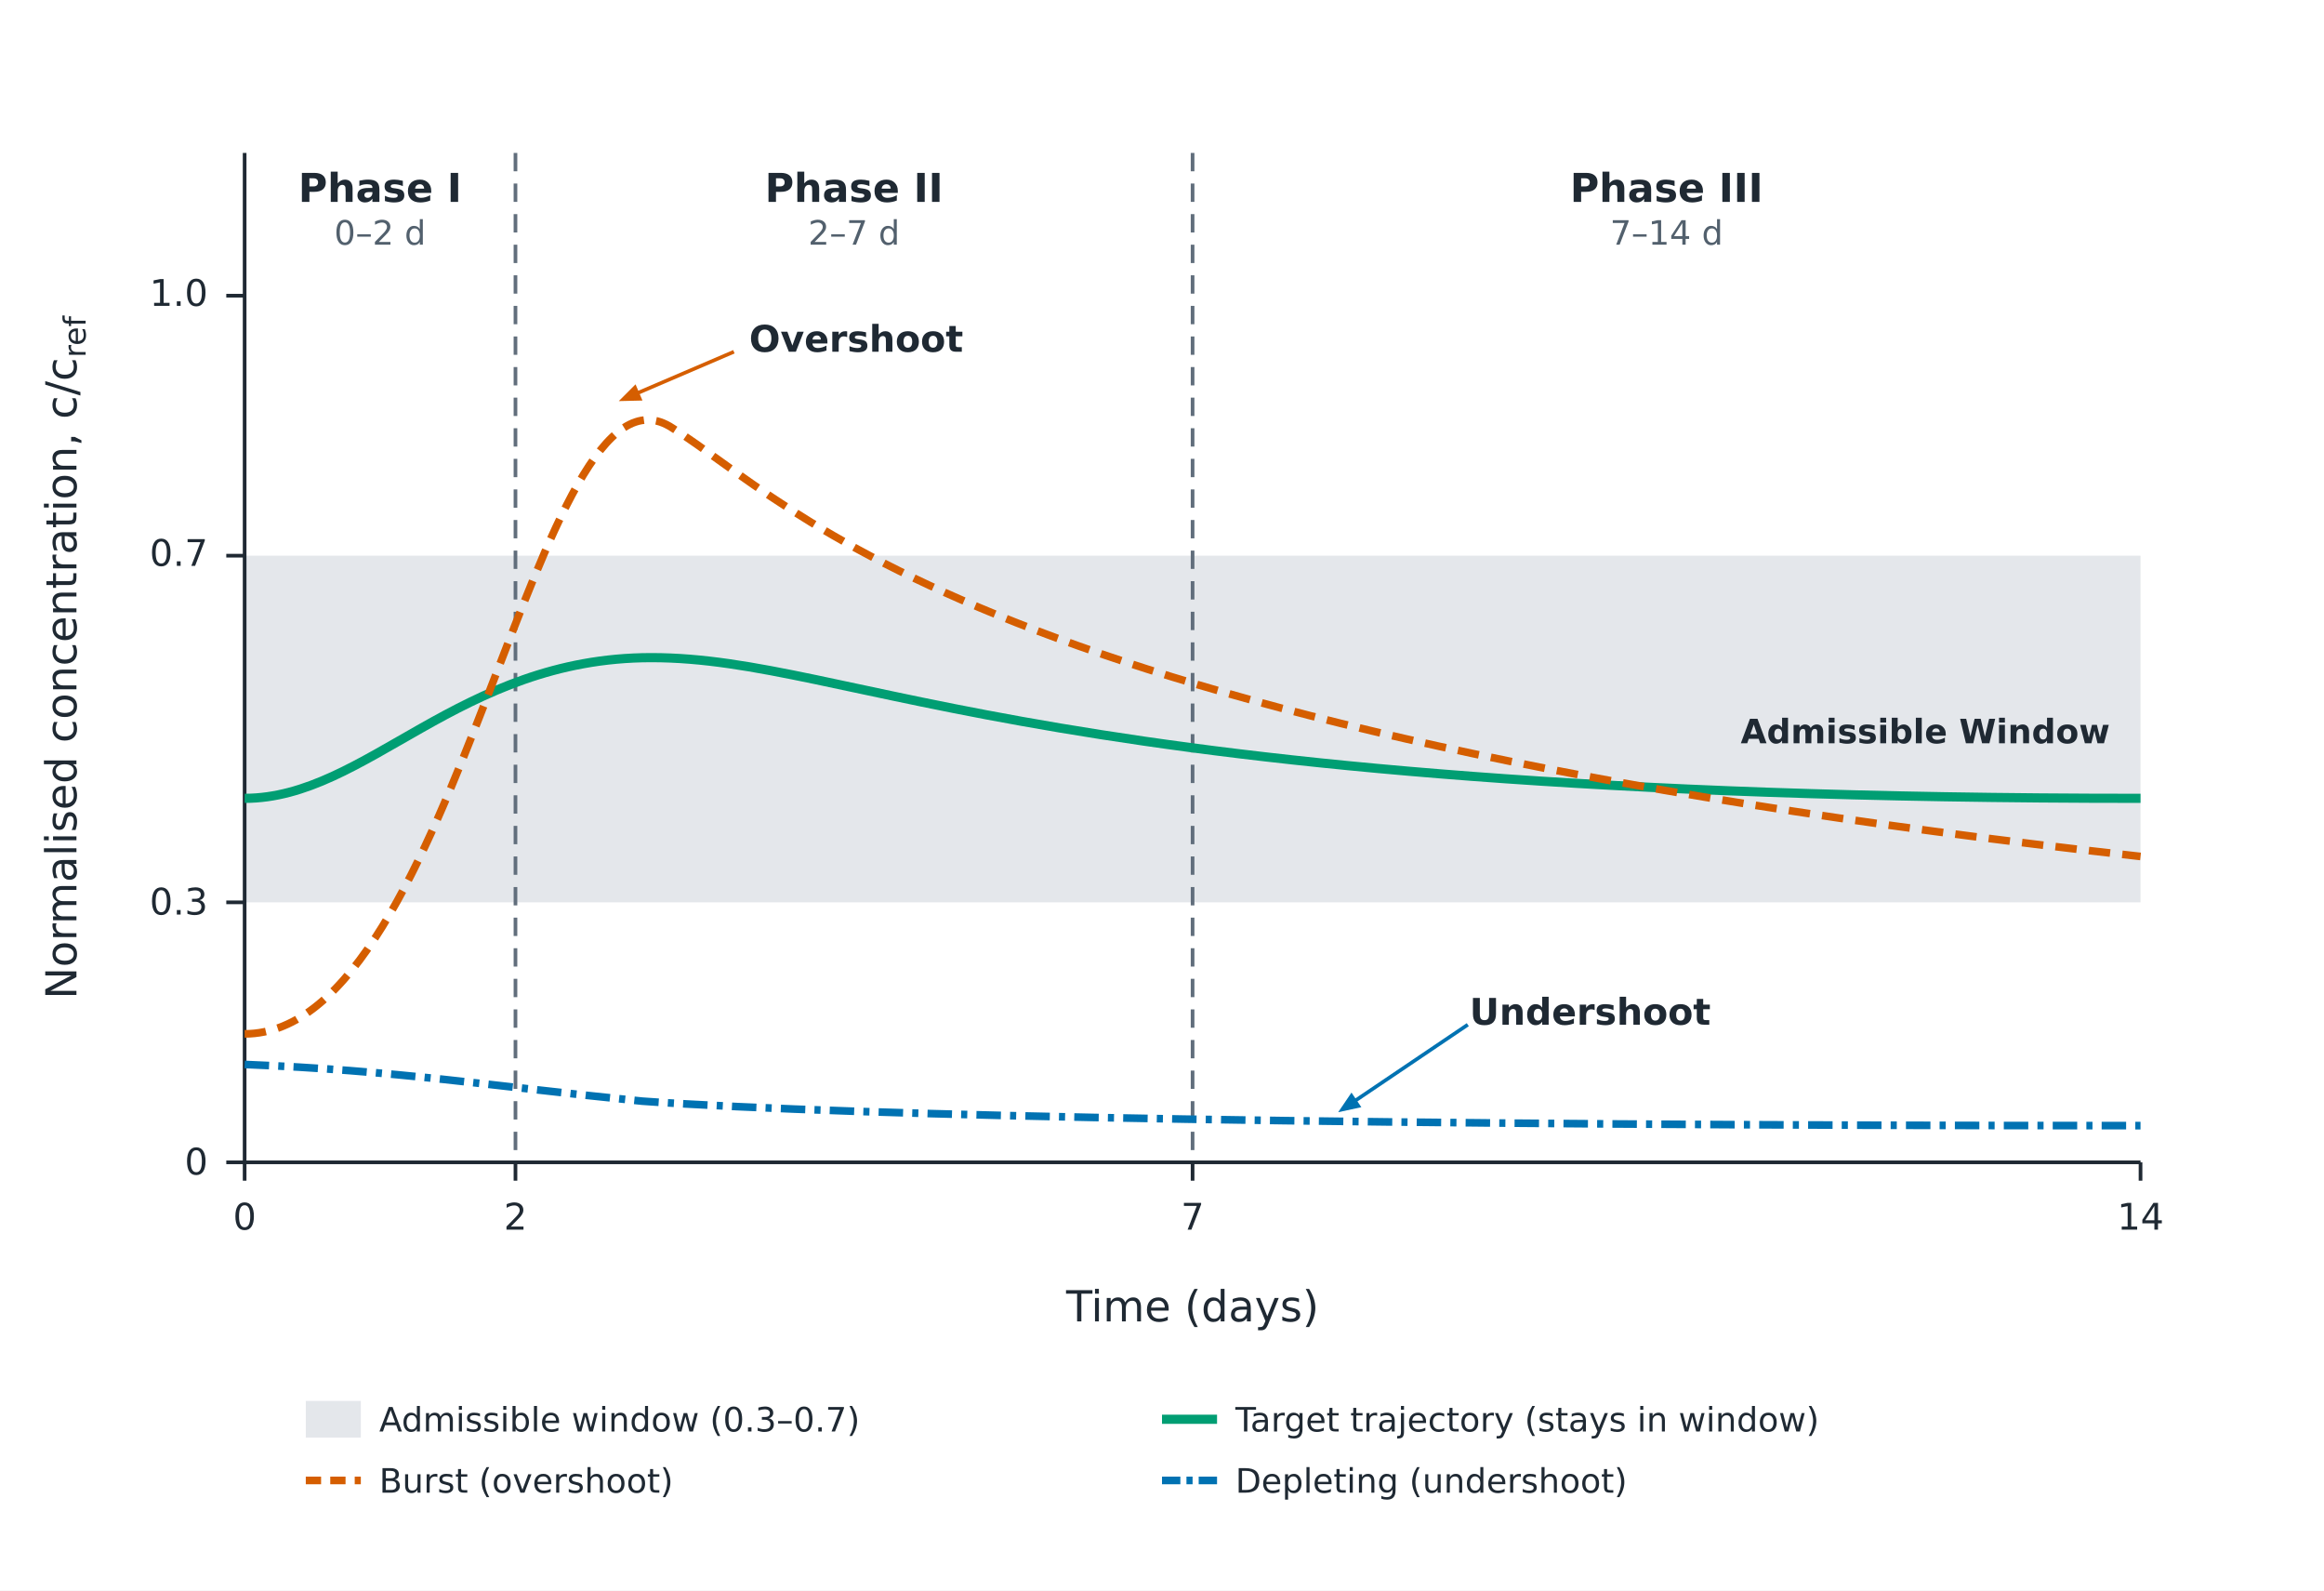
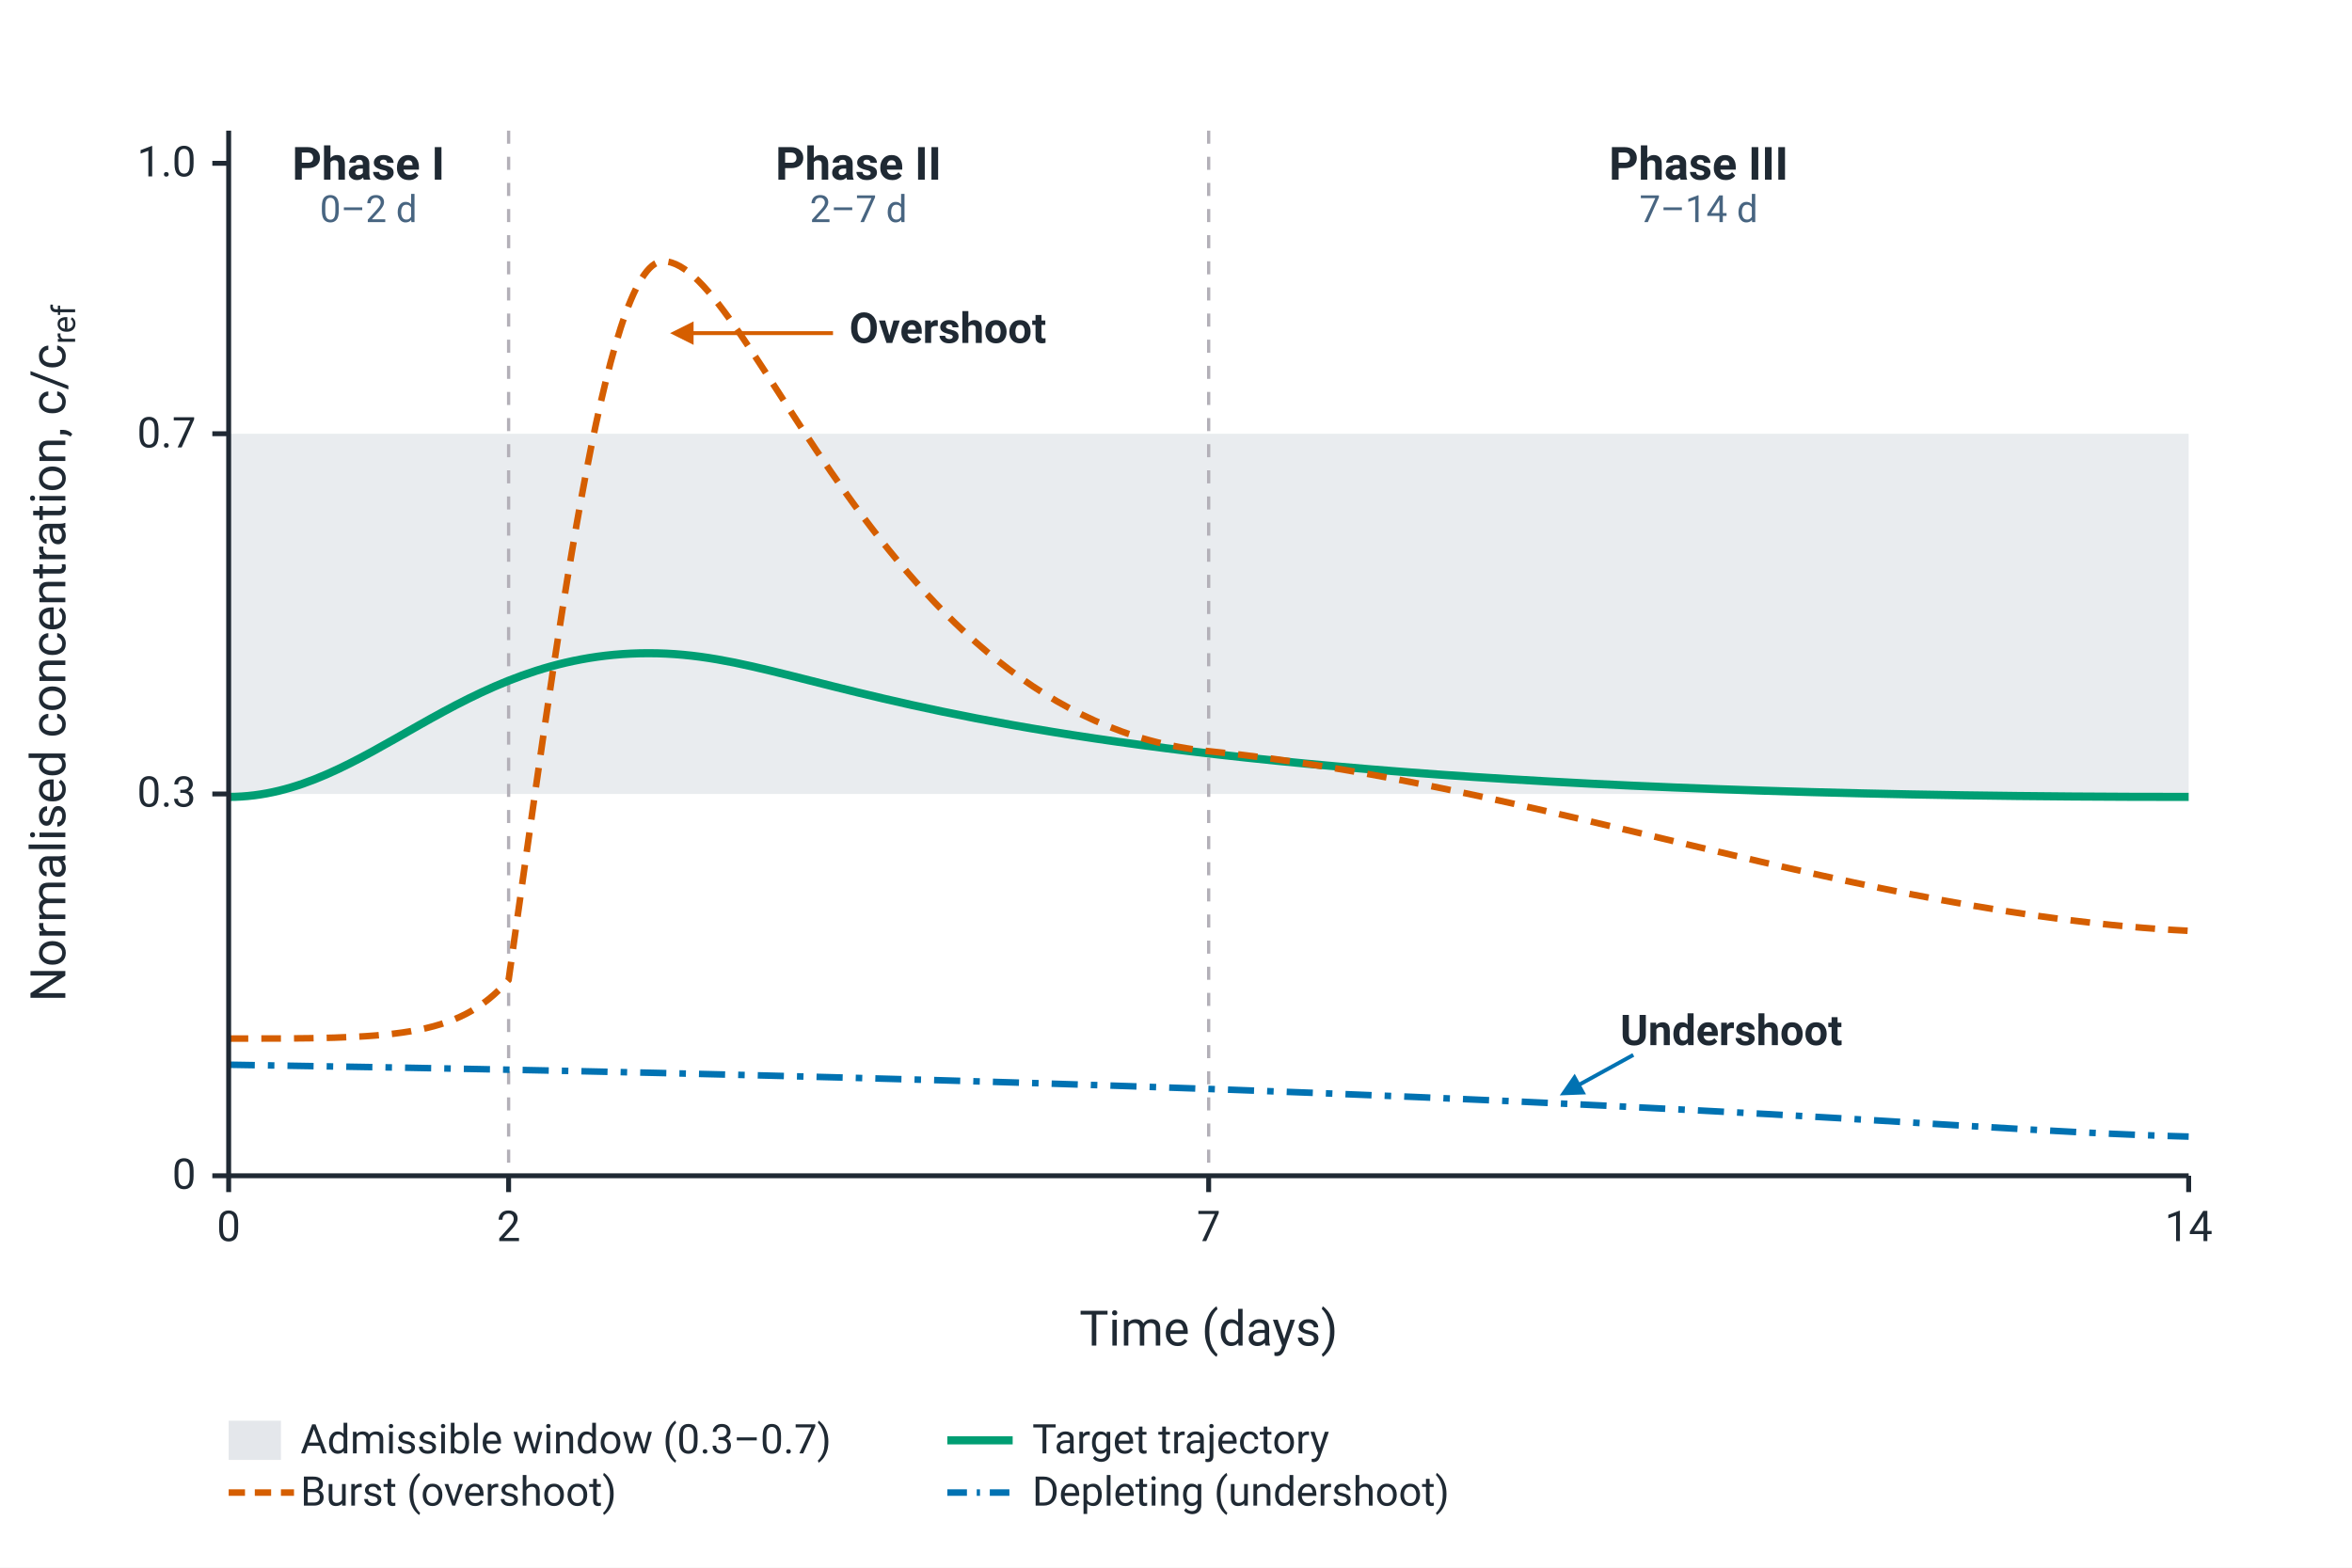
- <svg xmlns="http://www.w3.org/2000/svg" width="760" height="520" viewBox="0 0 760 520" role="img" aria-labelledby="title desc">
-   <rect x="0" y="0" width="760" height="520" fill="#ffffff" />
+ <svg xmlns="http://www.w3.org/2000/svg" viewBox="0 0 720 480" width="100%" height="100%">
+   <rect x="0" y="0" width="720" height="480" fill="#FFFFFF" />
  <style>
-     text { font-family: "DejaVu Sans", Arial, sans-serif; fill: #1F2933; }
-     .axis { stroke: #1F2933; stroke-width: 1.2; }
-     .boundary { stroke: #616E7C; stroke-width: 1.2; stroke-dasharray: 6 4; }
-     .tick { font-size: 12px; text-anchor: middle; fill: #1F2933; }
-     .tick-y { font-size: 12px; text-anchor: end; fill: #1F2933; }
-     .axis-label { font-size: 14px; text-anchor: middle; font-weight: 500; fill: #1F2933; }
-     .phase-title { font-size: 13px; font-weight: bold; text-anchor: middle; fill: #1F2933; }
-     .phase-sub { font-size: 11px; text-anchor: middle; fill: #52606D; }
-     .legend-text { font-size: 11px; fill: #1F2933; }
-     .annotation { font-size: 12px; font-weight: bold; }
+     .axis { stroke: #1F2933; stroke-width: 1.5; }
+     .grid { stroke: #B3B0B8; stroke-dasharray: 4,4; stroke-width: 1; }
+     .text { font-family: -apple-system, BlinkMacSystemFont, "Segoe UI", Roboto, Arial, sans-serif; fill: #1F2933; }
+     .label { font-size: 15px; text-anchor: middle; }
+     .tick-label { font-size: 13px; }
+     .phase-title { font-size: 14px; font-weight: bold; text-anchor: middle; }
+     .phase-sub { font-size: 11.5px; fill: #486581; text-anchor: middle; }
+     .legend-text { font-size: 12.5px; }
  </style>
+   <rect x="70" y="132.8" width="600" height="110.3" fill="#E4E7EB" opacity="0.8" />
+   <line class="grid" x1="155.7" y1="40" x2="155.7" y2="360" />
+   <line class="grid" x1="370" y1="40" x2="370" y2="360" />
+   <g id="phase-labels">
+     <text class="text phase-title" x="112.8" y="55">Phase I</text>
+     <text class="text phase-sub" x="112.8" y="68">0–2 d</text>
+     <text class="text phase-title" x="262.8" y="55">Phase II</text>
+     <text class="text phase-sub" x="262.8" y="68">2–7 d</text>
+     <text class="text phase-title" x="520" y="55">Phase III</text>
+     <text class="text phase-sub" x="520" y="68">7–14 d</text>
+   </g>
+   <path d="M 70,244 C 112.8,244 140,200 198.5,200 C 257,200 280,244 670,244" fill="none" stroke="#009E73" stroke-width="2.5" />
+   <path d="M 70,318 C 120,318 140,318 155.7,300 C 170,200 185,80 203,80 C 230,80 270,220 370,230 C 470,240 570,280 670,285" fill="none" stroke="#D55E00" stroke-width="2" stroke-dasharray="6,4" />
+   <path d="M 70,326 C 200,328 370,332 520,340 C 580,343 630,347 670,348" fill="none" stroke="#0072B2" stroke-width="2" stroke-dasharray="8,4,2,4" />
+   <line class="axis" x1="70" y1="360" x2="670" y2="360" />
+   <line class="axis" x1="70" y1="40" x2="70" y2="360" />
+   <g class="text tick-label" text-anchor="middle">
+     <line class="axis" x1="70" y1="360" x2="70" y2="365" />
+     <text x="70" y="380">0</text>
+     <line class="axis" x1="155.7" y1="360" x2="155.7" y2="365" />
+     <text x="155.7" y="380">2</text>
+     <line class="axis" x1="370" y1="360" x2="370" y2="365" />
+     <text x="370" y="380">7</text>
+     <line class="axis" x1="670" y1="360" x2="670" y2="365" />
+     <text x="670" y="380">14</text>
+   </g>
+   <g class="text tick-label" text-anchor="end">
+     <line class="axis" x1="65" y1="360" x2="70" y2="360" />
+     <text x="60" y="364">0</text>
+     <line class="axis" x1="65" y1="243.1" x2="70" y2="243.1" />
+     <text x="60" y="247">0.3</text>
+     <line class="axis" x1="65" y1="132.8" x2="70" y2="132.8" />
+     <text x="60" y="137">0.7</text>
+     <line class="axis" x1="65" y1="50" x2="70" y2="50" />
+     <text x="60" y="54">1.0</text>
+   </g>
+   <text class="text label" x="370" y="412">Time (days)</text>
+   <text class="text label" x="20" y="200" transform="rotate(-90, 20, 200)">Normalised concentration, c/c<tspan font-size="10" dy="3">ref</tspan>
+   </text>
+   <g>
+     <text x="260" y="105" font-size="13" font-weight="bold" fill="#D55E00" class="text">Overshoot</text>
+     <path d="M 255,102 L 208,102" fill="none" stroke="#D55E00" stroke-width="1.2" marker-end="url(#arrow-red)" />
+     <text x="530" y="320" font-size="13" font-weight="bold" fill="#0072B2" class="text" text-anchor="middle">Undershoot</text>
+     <path d="M 500,323 L 480,334" fill="none" stroke="#0072B2" stroke-width="1.2" marker-end="url(#arrow-blue)" />
+   </g>
  <defs>
    <marker id="arrow-red" viewBox="0 0 10 10" refX="6" refY="5" markerWidth="6" markerHeight="6" orient="auto-start-reverse">
-       <path d="M 0 1 L 10 5 L 0 9 z" fill="#D55E00" />
+       <path d="M 0 0 L 10 5 L 0 10 z" fill="#D55E00" />
    </marker>
    <marker id="arrow-blue" viewBox="0 0 10 10" refX="6" refY="5" markerWidth="6" markerHeight="6" orient="auto-start-reverse">
-       <path d="M 0 1 L 10 5 L 0 9 z" fill="#0072B2" />
+       <path d="M 0 0 L 10 5 L 0 10 z" fill="#0072B2" />
    </marker>
  </defs>
-   <rect x="80" y="181.67" width="620" height="113.33" fill="#E4E7EB" />
-   <text x="690" y="243" font-size="11" font-weight="bold" fill="#7B8794" text-anchor="end">Admissible Window</text>
-   <line class="boundary" x1="168.57" y1="50" x2="168.57" y2="380" />
-   <line class="boundary" x1="390" y1="50" x2="390" y2="380" />
-   <g id="phase-labels">
-     <text class="phase-title" x="124.28" y="66">Phase I</text>
-     <text class="phase-sub" x="124.28" y="80">0–2 d</text>
-     <text class="phase-title" x="279.28" y="66">Phase II</text>
-     <text class="phase-sub" x="279.28" y="80">2–7 d</text>
-     <text class="phase-title" x="545" y="66">Phase III</text>
-     <text class="phase-sub" x="545" y="80">7–14 d</text>
-   </g>
-   <line class="axis" x1="80" y1="380" x2="700" y2="380" />
-   <line class="axis" x1="80" y1="50" x2="80" y2="380" />
-   <g id="x-ticks">
-     <line class="axis" x1="80" y1="380" x2="80" y2="386" />
-     <text class="tick" x="80" y="402">0</text>
-     <line class="axis" x1="168.57" y1="380" x2="168.57" y2="386" />
-     <text class="tick" x="168.57" y="402">2</text>
-     <line class="axis" x1="390" y1="380" x2="390" y2="386" />
-     <text class="tick" x="390" y="402">7</text>
-     <line class="axis" x1="700" y1="380" x2="700" y2="386" />
-     <text class="tick" x="700" y="402">14</text>
-   </g>
-   <g id="y-ticks">
-     <line class="axis" x1="74" y1="380" x2="80" y2="380" />
-     <text class="tick-y" x="68" y="384">0</text>
-     <line class="axis" x1="74" y1="295" x2="80" y2="295" />
-     <text class="tick-y" x="68" y="299">0.3</text>
-     <line class="axis" x1="74" y1="181.67" x2="80" y2="181.67" />
-     <text class="tick-y" x="68" y="185">0.7</text>
-     <line class="axis" x1="74" y1="96.67" x2="80" y2="96.67" />
-     <text class="tick-y" x="68" y="100">1.0</text>
-   </g>
-   <text class="axis-label" x="390" y="432">Time (days)</text>
-   <text class="axis-label" x="25" y="215" transform="rotate(-90 25 215)">Normalised concentration, c/c<tspan font-size="10" dy="3">ref</tspan>
-   </text>
-   <path fill="none" stroke="#009E73" stroke-width="3" d="M 80 261 C 120 261, 150 215, 213 215 C 280 215, 340 261, 700 261" />
-   <path fill="none" stroke="#D55E00" stroke-width="2.5" stroke-dasharray="7 4" d="M 80 338 C 150 338, 175 110, 220 140 C 260 165, 320 238, 700 280" />
-   <path fill="none" stroke="#0072B2" stroke-width="2.5" stroke-dasharray="8 3 2 3" d="M 80 348 C 130 350, 160 355, 210 360 C 280 365, 450 368, 700 368" />
-   <text class="annotation" x="245" y="115" fill="#D55E00">Overshoot</text>
-   <path fill="none" stroke="#D55E00" stroke-width="1.2" marker-end="url(#arrow-red)" d="M 240 115 L 205 130" />
-   <text class="annotation" x="520" y="335" fill="#0072B2" text-anchor="middle">Undershoot</text>
-   <path fill="none" stroke="#0072B2" stroke-width="1.2" marker-end="url(#arrow-blue)" d="M 480 335 L 440 362" />
-   <g id="legend" transform="translate(100, 458)">
-     <rect x="0" y="0" width="18" height="12" fill="#E4E7EB" />
-     <text class="legend-text" x="24" y="10">Admissible window (0.3–0.7)</text>
-     <line x1="0" y1="26" x2="18" y2="26" stroke="#D55E00" stroke-width="2.5" stroke-dasharray="5 3" />
-     <text class="legend-text" x="24" y="30">Burst (overshoot)</text>
-     <line x1="280" y1="6" x2="298" y2="6" stroke="#009E73" stroke-width="3" />
-     <text class="legend-text" x="304" y="10">Target trajectory (stays in window)</text>
-     <line x1="280" y1="26" x2="298" y2="26" stroke="#0072B2" stroke-width="2.5" stroke-dasharray="6 2 2 2" />
-     <text class="legend-text" x="304" y="30">Depleting (undershoot)</text>
+   <g id="legend" transform="translate(70, 435)">
+     <rect x="0" y="0" width="16" height="12" fill="#E4E7EB" />
+     <text class="text legend-text" x="22" y="10">Admissible window (0.3–0.7)</text>
+     <line x1="220" y1="6" x2="240" y2="6" stroke="#009E73" stroke-width="2.5" />
+     <text class="text legend-text" x="246" y="10">Target trajectory</text>
+     <line x1="0" y1="22" x2="20" y2="22" stroke="#D55E00" stroke-width="2" stroke-dasharray="5,3" />
+     <text class="text legend-text" x="22" y="26">Burst (overshoot)</text>
+     <line x1="220" y1="22" x2="240" y2="22" stroke="#0072B2" stroke-width="2" stroke-dasharray="6,3,1,3" />
+     <text class="text legend-text" x="246" y="26">Depleting (undershoot)</text>
  </g>
</svg>
